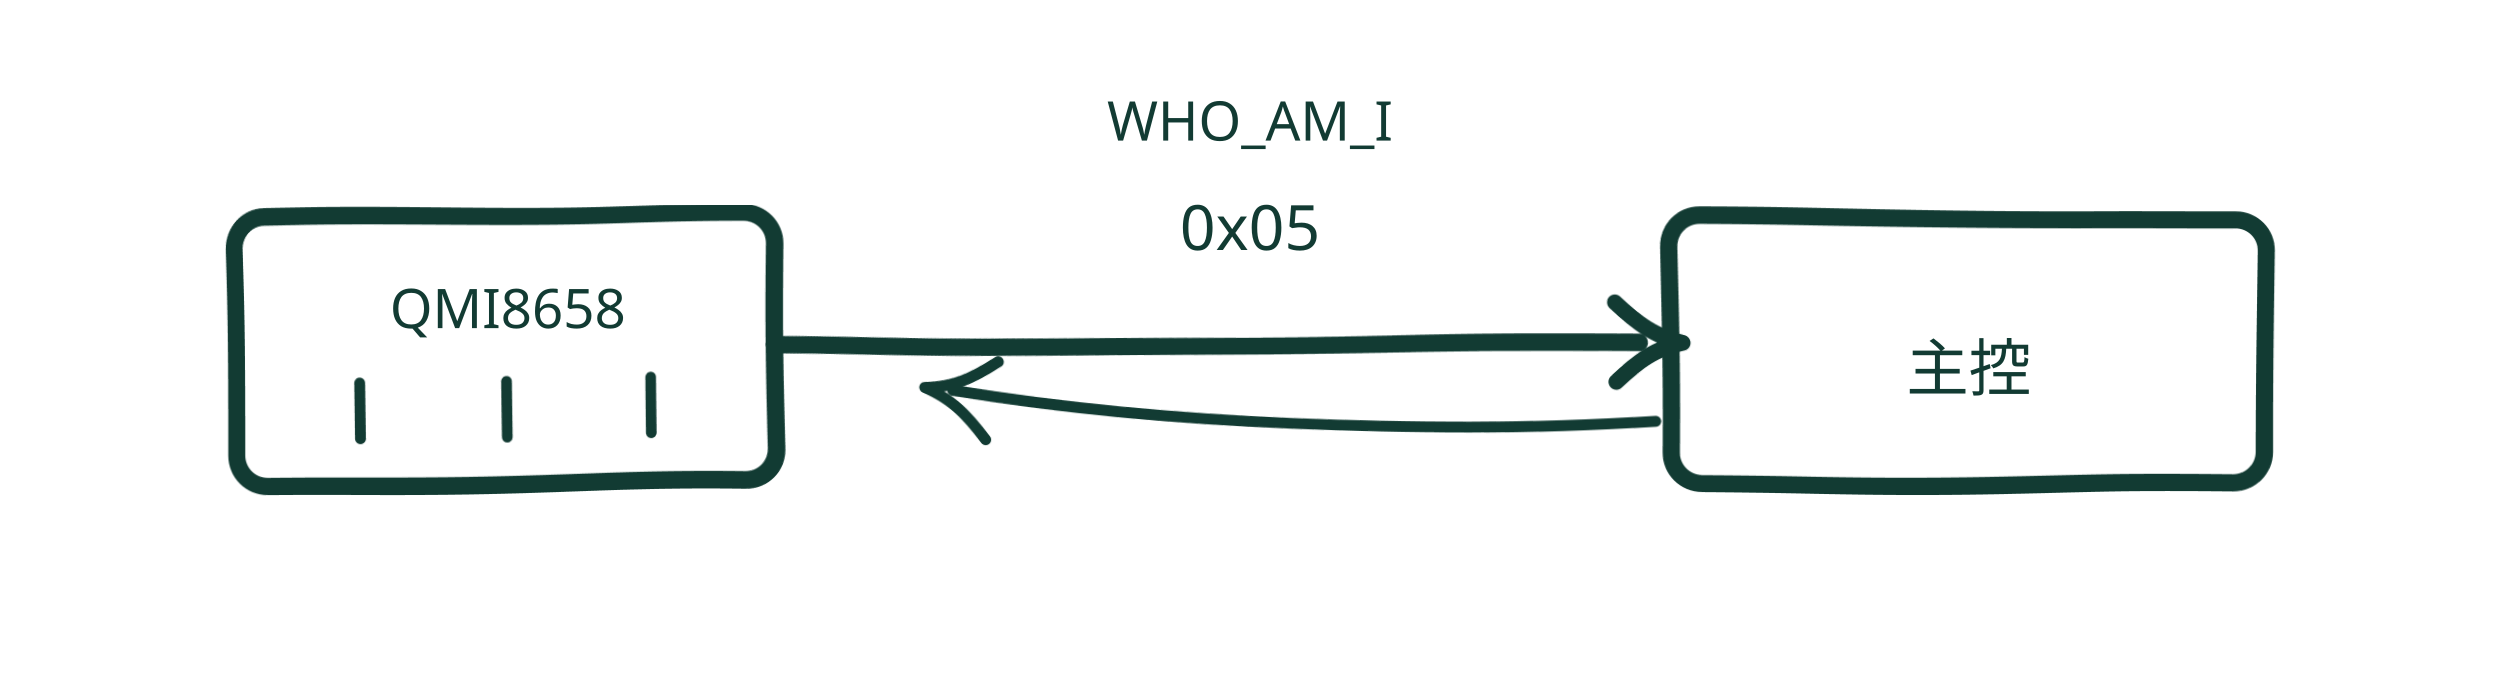
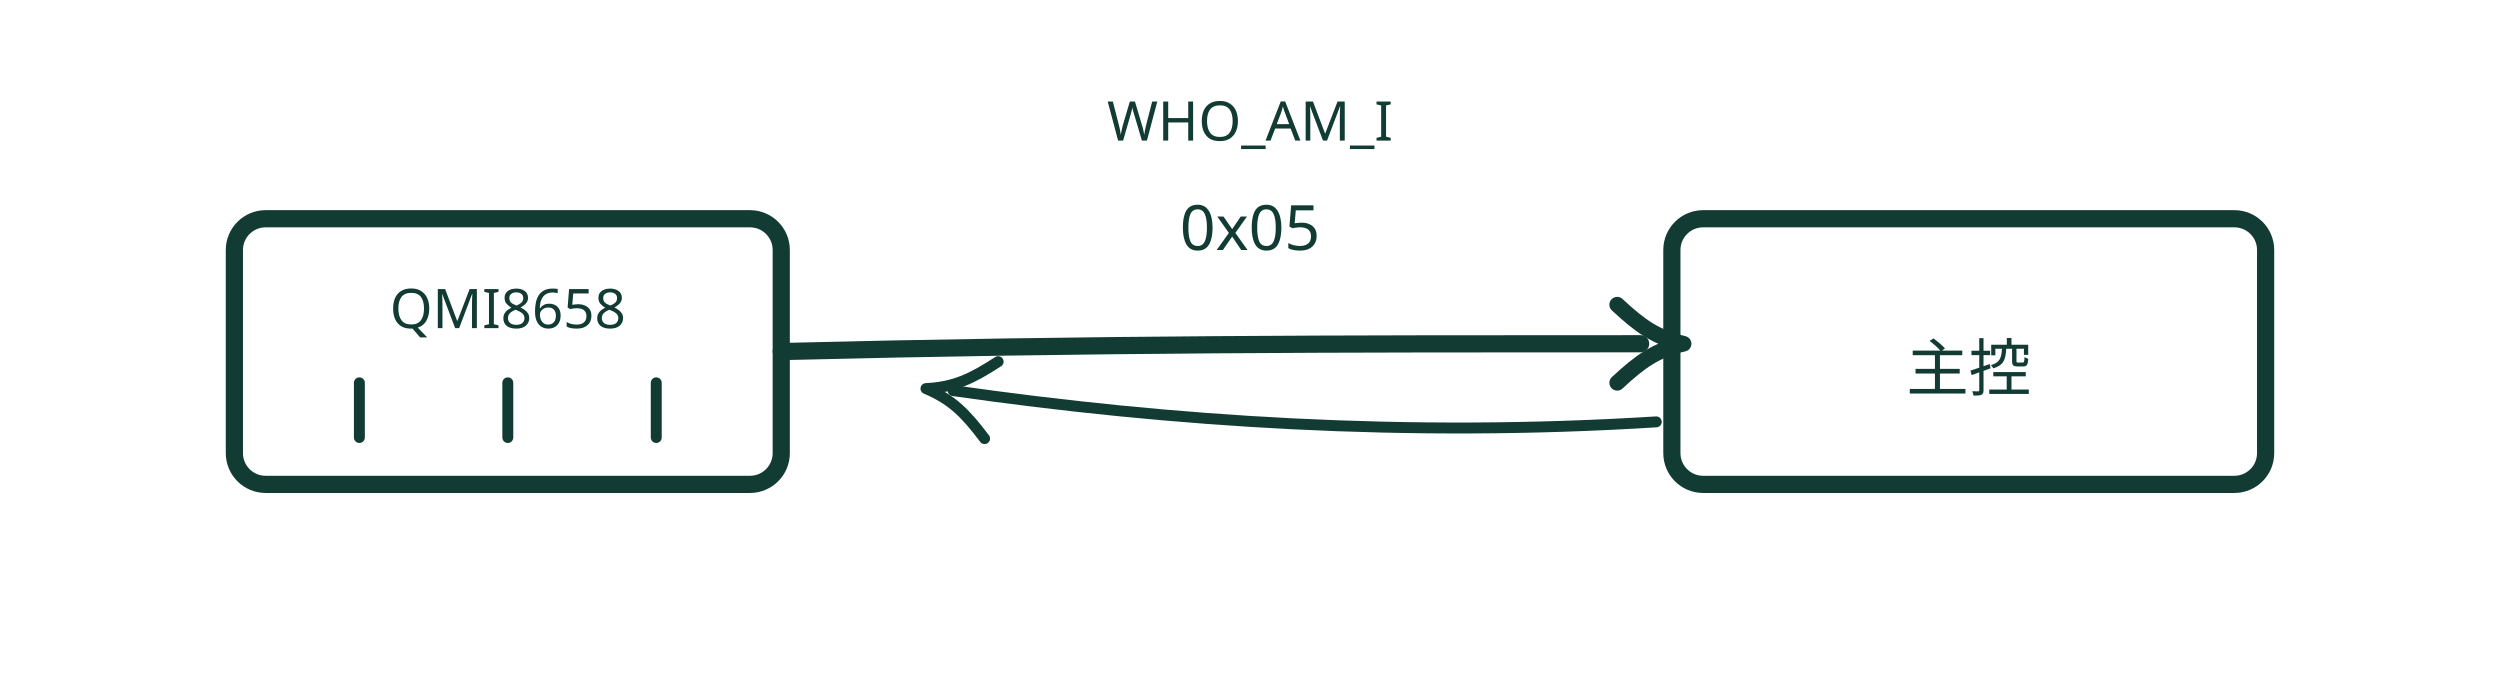
<svg xmlns="http://www.w3.org/2000/svg" viewBox="0 0 320 88" role="img" aria-label="从 WHO_AM_I 应答 0x05 到串口打出 g dps" fill="none" stroke="var(--cover-ink, #123b33)" stroke-linecap="round" stroke-linejoin="round">
-   <defs>
-     <filter id="hw-lab-e07-qmi8658" x="-5%" y="-5%" width="110%" height="110%">
-       <feTurbulence type="fractalNoise" baseFrequency="0.013" numOctaves="2" seed="2" result="n" />
-       <feDisplacementMap in="SourceGraphic" in2="n" scale="3.2" />
-     </filter>
-   </defs>
-   <g filter="url(#hw-lab-e07-qmi8658)">
-     <rect x="30" y="28" width="70" height="34" rx="4" stroke-width="2.2" />
-     <path d="M46 56 C 46 53, 46 51, 46 49" stroke-width="1.4" />
-     <path d="M65 56 C 65 53, 65 51, 65 49" stroke-width="1.4" />
-     <path d="M84 56 C 84 53, 84 51, 84 49" stroke-width="1.4" />
-     <path d="M100 45 C 140 44, 172 44, 210 44" stroke-width="2.2" />
-     <path d="M-7 -5 C -4 -2.2, -2 -0.8, 1.5 0 C -2 0.8, -4 2.2, -7 5" stroke-width="2" transform="translate(214 44) rotate(0)" />
-     <path d="M212 54 C 180 56, 150 54, 122 50" stroke-width="1.4" />
-     <path d="M-7 -5 C -4 -2.2, -2 -0.8, 1.5 0 C -2 0.8, -4 2.2, -7 5" stroke-width="1.4" transform="translate(120 50) rotate(190)" />
-     <rect x="214" y="28" width="76" height="34" rx="4" stroke-width="2.2" />
-   </g>
+   <rect x="30" y="28" width="70" height="34" rx="4" stroke-width="2.2" />
  <text x="65" y="42" font-size="7" font-family="sans-serif" fill="var(--cover-ink, #123b33)" stroke="none" text-anchor="middle">QMI8658</text>
+   <path d="M46 56 C 46 53, 46 51, 46 49" stroke-width="1.4" />
+   <path d="M65 56 C 65 53, 65 51, 65 49" stroke-width="1.4" />
+   <path d="M84 56 C 84 53, 84 51, 84 49" stroke-width="1.4" />
+   <path d="M100 45 C 140 44, 172 44, 210 44" stroke-width="2.2" />
+   <path d="M-7 -5 C -4 -2.2, -2 -0.8, 1.5 0 C -2 0.8, -4 2.2, -7 5" stroke-width="2" transform="translate(214 44) rotate(0)" />
+   <path d="M212 54 C 180 56, 150 54, 122 50" stroke-width="1.4" />
+   <path d="M-7 -5 C -4 -2.2, -2 -0.8, 1.5 0 C -2 0.8, -4 2.2, -7 5" stroke-width="1.4" transform="translate(120 50) rotate(190)" />
+   <rect x="214" y="28" width="76" height="34" rx="4" stroke-width="2.2" />
  <text x="252" y="50" font-size="8" font-family="sans-serif" fill="var(--cover-ink, #123b33)" stroke="none" text-anchor="middle">主控</text>
  <text x="160" y="18" font-size="7" font-family="sans-serif" fill="var(--cover-ink, #123b33)" stroke="none" text-anchor="middle">WHO_AM_I</text>
  <text x="160" y="32" font-size="8" font-family="sans-serif" fill="var(--cover-ink, #123b33)" stroke="none" text-anchor="middle">0x05</text>
</svg>
